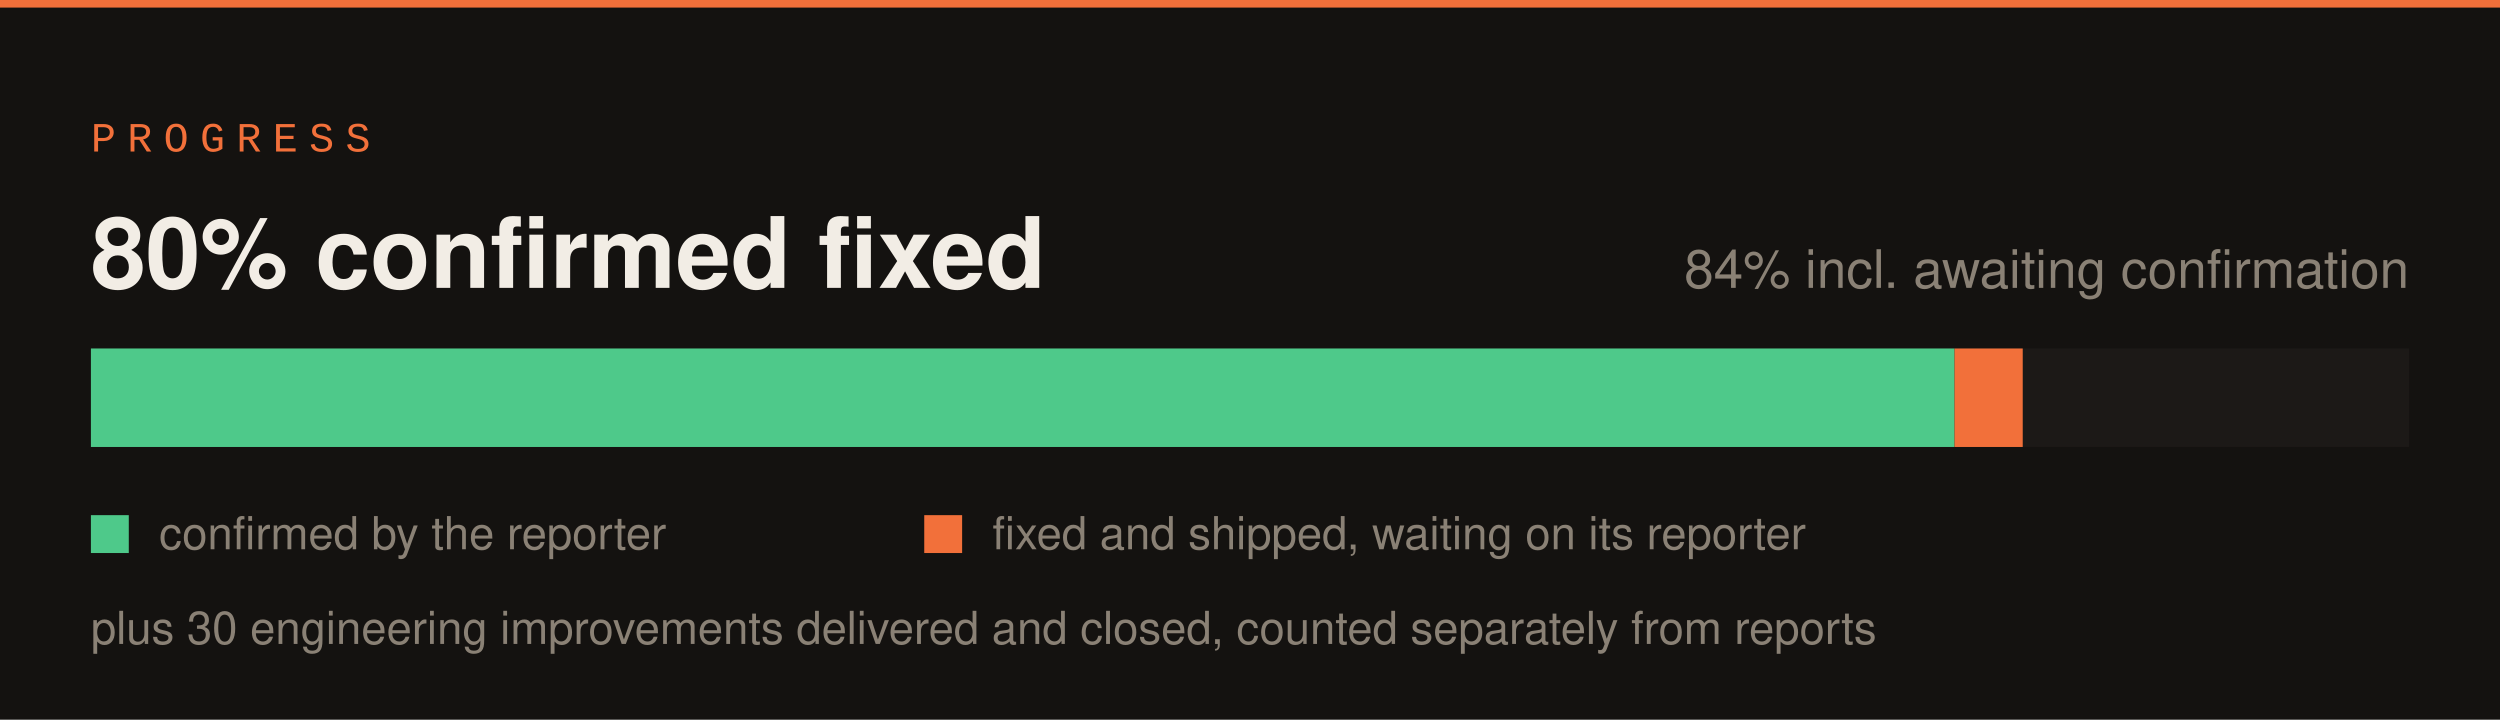
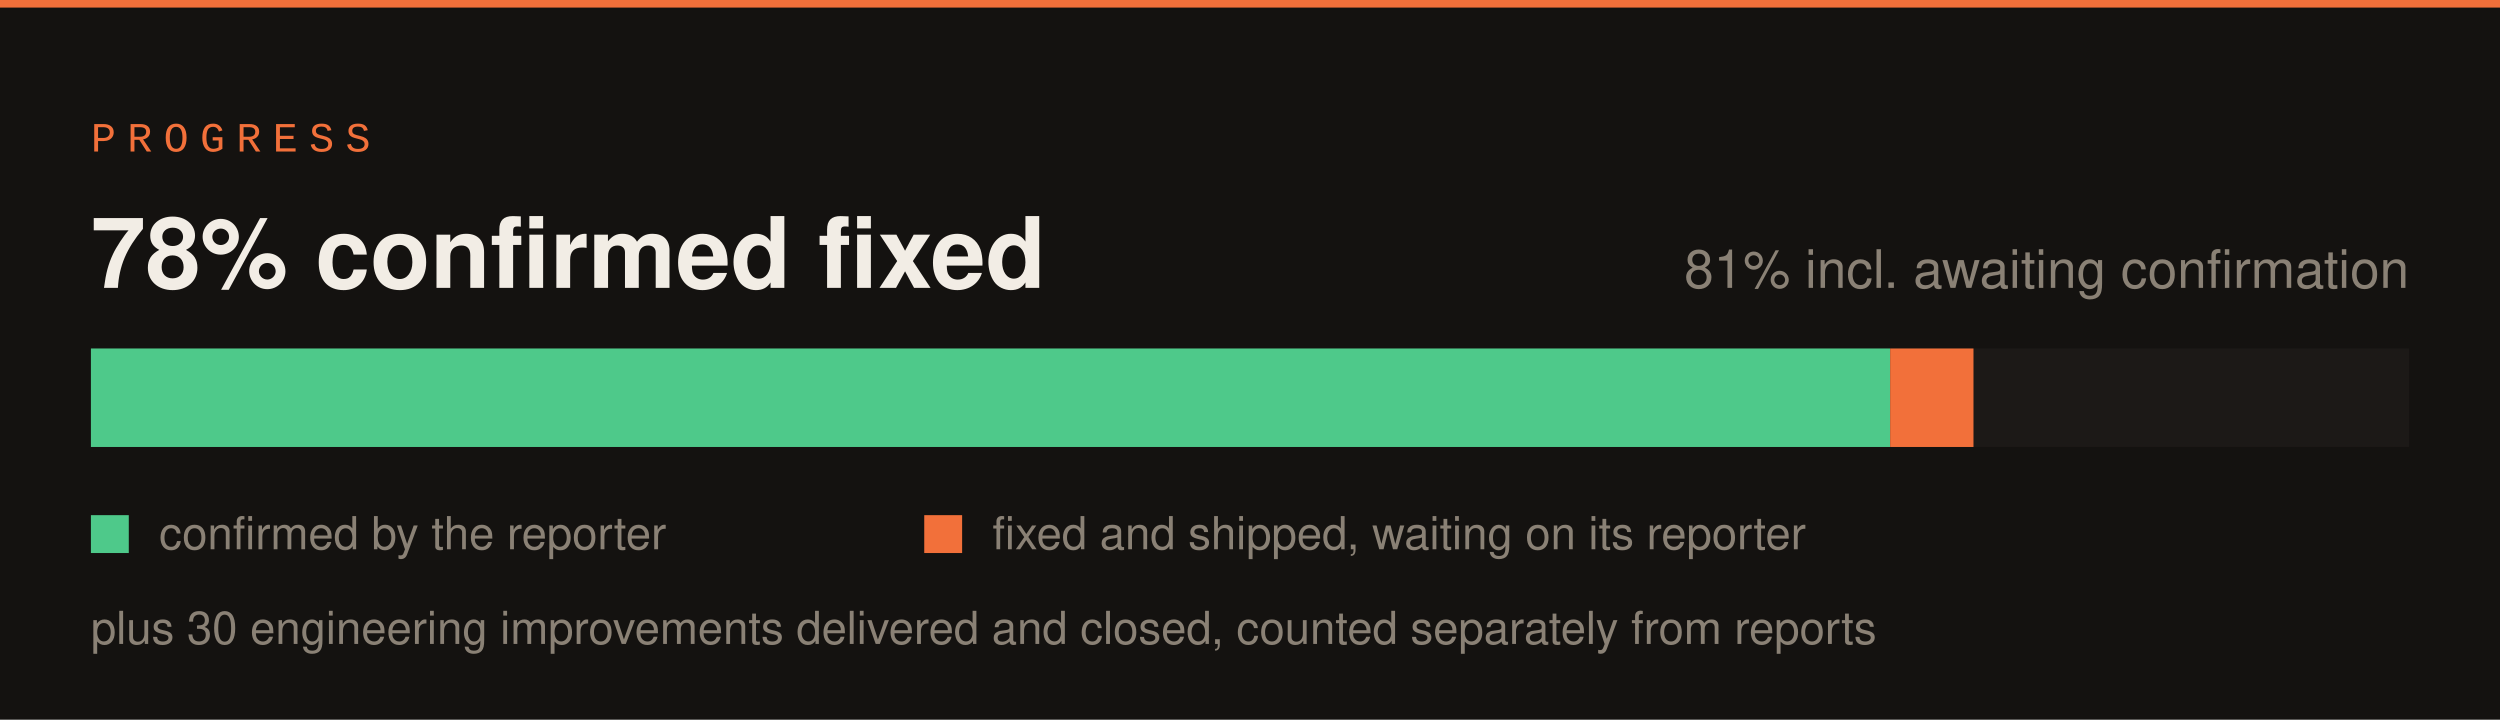
<svg xmlns="http://www.w3.org/2000/svg" width="660" height="190" viewBox="0 0 660 190">
  <rect width="660" height="190" fill="#141210" />
  <rect x="0" y="0" width="660" height="2" fill="#f2703a" />
  <text x="24" y="40" font-family="SFMono-Regular,Consolas,Liberation Mono,monospace" font-size="11" letter-spacing="3" fill="#f2703a">PROGRESS</text>
  <rect x="24" y="92" width="612" height="26" fill="#1c1917" />
-   <rect x="24" y="92" width="492" height="26" fill="#4ec98a" />
-   <rect x="516" y="92" width="18" height="26" fill="#f2703a" />
-   <text x="24" y="76" font-family="-apple-system,Segoe UI,Helvetica,Arial,sans-serif" font-size="26" font-weight="700" fill="#f2ede5">80% confirmed fixed</text>
-   <text x="636" y="76" font-family="-apple-system,Segoe UI,Helvetica,Arial,sans-serif" font-size="14" fill="#8a8175" text-anchor="end">84% incl. awaiting confirmation</text>
+   <rect x="24" y="92" width="475" height="26" fill="#4ec98a" />
+   <rect x="499" y="92" width="22" height="26" fill="#f2703a" />
+   <text x="24" y="76" font-family="-apple-system,Segoe UI,Helvetica,Arial,sans-serif" font-size="26" font-weight="700" fill="#f2ede5">78% confirmed fixed</text>
+   <text x="636" y="76" font-family="-apple-system,Segoe UI,Helvetica,Arial,sans-serif" font-size="14" fill="#8a8175" text-anchor="end">81% incl. awaiting confirmation</text>
  <rect x="24" y="136" width="10" height="10" fill="#4ec98a" />
  <text x="42" y="145" font-family="-apple-system,Segoe UI,Helvetica,Arial,sans-serif" font-size="12" fill="#8a8175">confirmed by the reporter</text>
  <rect x="244" y="136" width="10" height="10" fill="#f2703a" />
  <text x="262" y="145" font-family="-apple-system,Segoe UI,Helvetica,Arial,sans-serif" font-size="12" fill="#8a8175">fixed and shipped, waiting on its reporter</text>
  <text x="24" y="170" font-family="-apple-system,Segoe UI,Helvetica,Arial,sans-serif" font-size="12" fill="#8a8175">plus 30 engineering improvements delivered and closed, counted separately from reports</text>
</svg>
